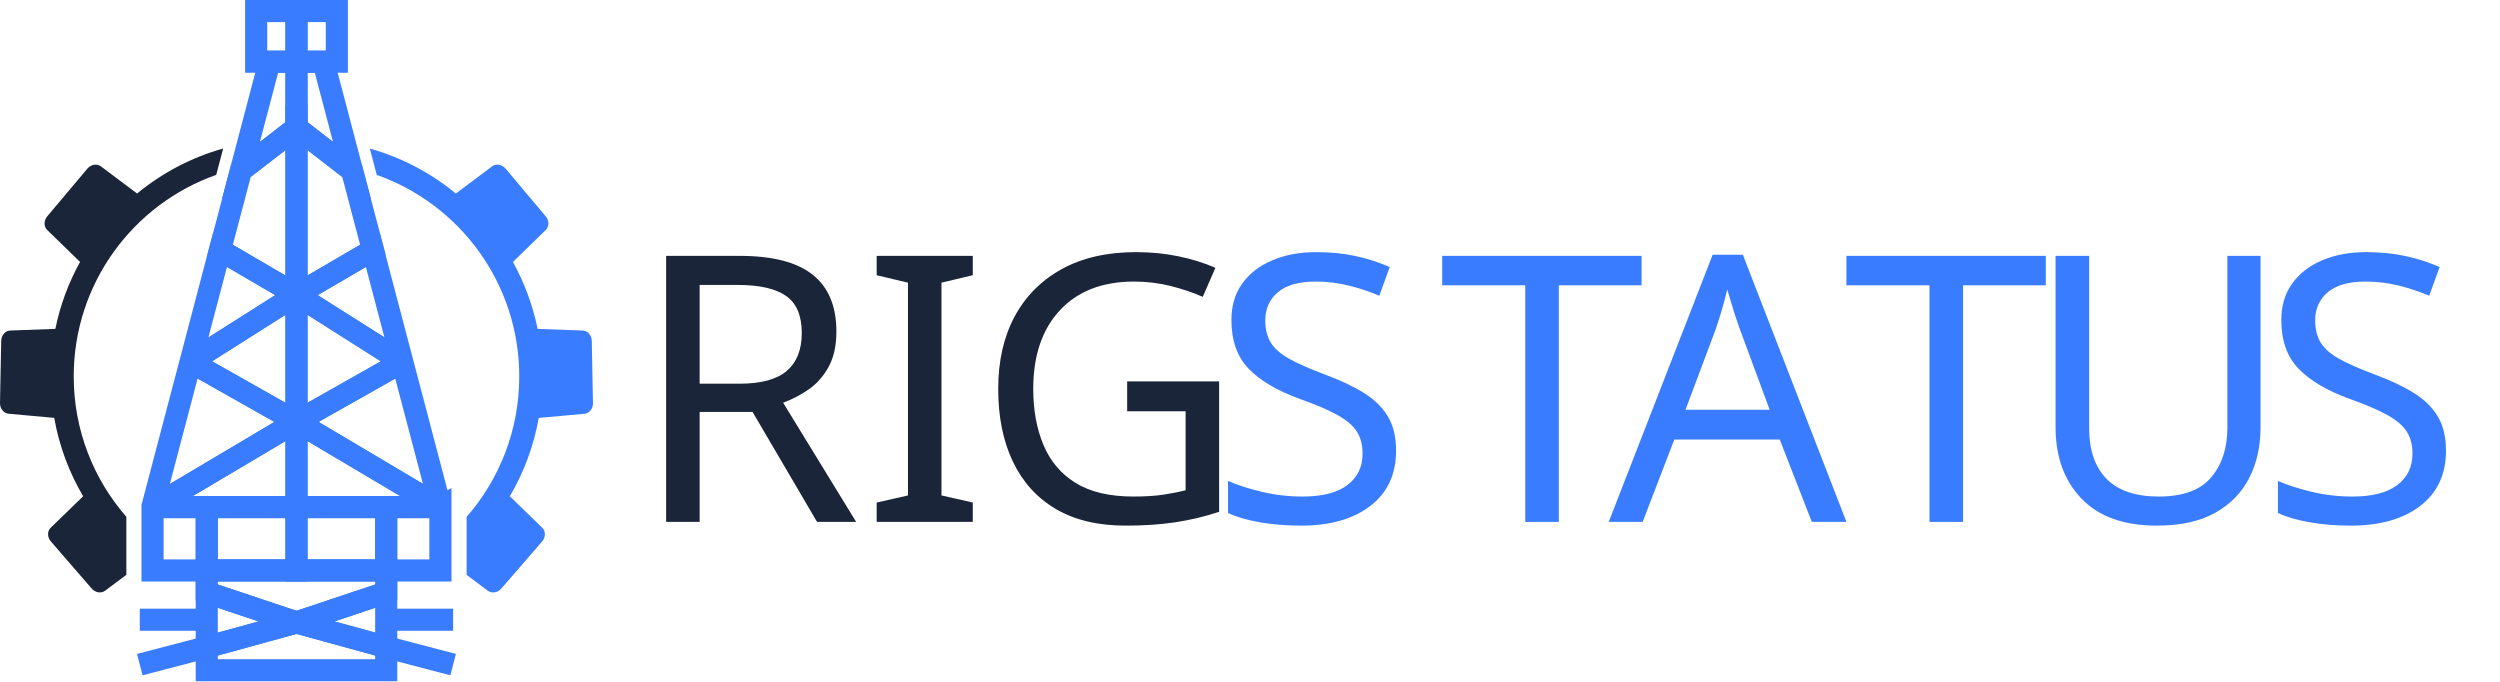
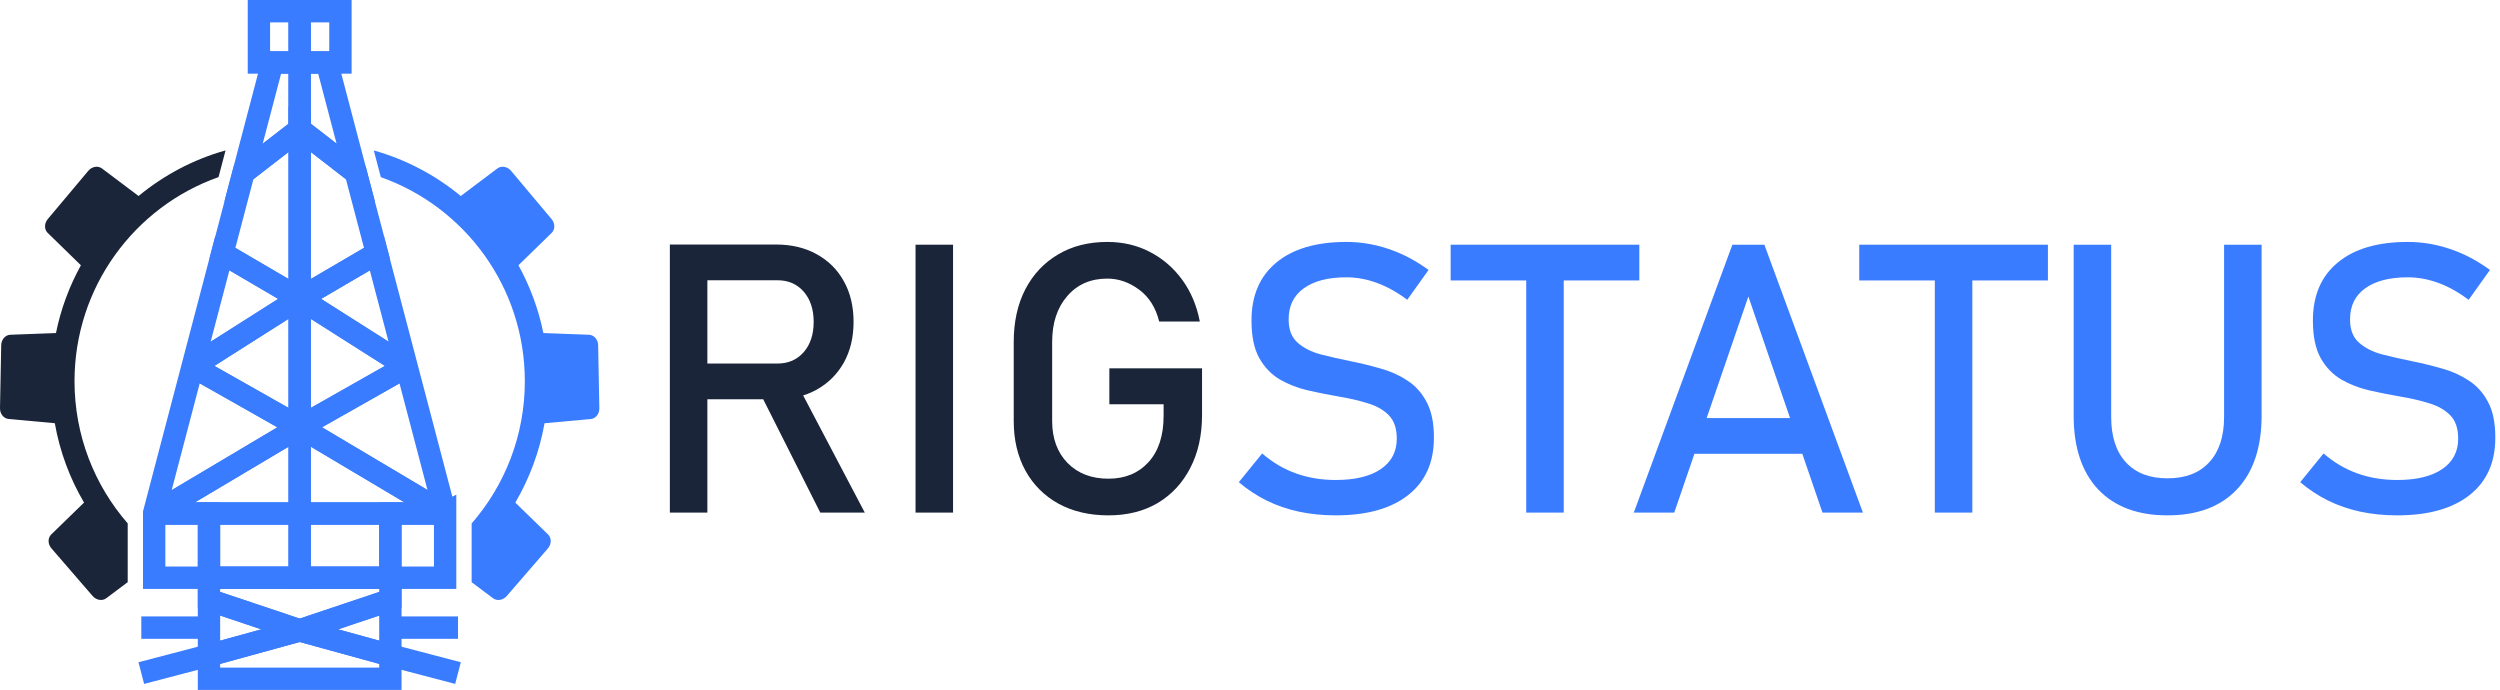
- <svg xmlns="http://www.w3.org/2000/svg" id="_Слой_2" data-name="Слой 2" viewBox="0 0 565.29 154.05">
-   <defs>
-     <style>
-       .cls-1, .cls-2, .cls-3 {
-         fill: #1b2539;
-       }
- 
-       .cls-1, .cls-4 {
-         stroke-width: 0px;
-       }
- 
-       .cls-3, .cls-5 {
-         letter-spacing: -.02em;
-       }
- 
-       .cls-6 {
-         font-family: Bahnschrift;
-         font-size: 84.25px;
-         font-variation-settings: 'wght' 400, 'wdth' 100;
-       }
- 
-       .cls-4, .cls-7, .cls-5, .cls-8 {
-         fill: #3a7cff;
-       }
- 
-       .cls-9 {
-         fill: none;
-         stroke: #3a7cff;
-         stroke-miterlimit: 10;
-         stroke-width: 5px;
-       }
- 
-       .cls-7 {
-         letter-spacing: -.02em;
-       }
-     </style>
-   </defs>
-   <g id="_Слой_1-2" data-name="Слой 1">
-     <path class="cls-1" d="M31,43.76l-8.19-6.15c-.9-.67-2.24-.44-3.06.53l-9.06,10.77c-.81.97-.82,2.31-.03,3.08l7.44,7.24c-2.58,4.66-4.49,9.75-5.58,15.13l-10.21.38c-1.12.04-2.02,1.07-2.04,2.34L0,91.13c-.03,1.26.82,2.31,1.92,2.42l10.34.94c1.12,6.36,3.37,12.34,6.54,17.72l-7.34,7.12c-.8.78-.79,2.15.05,3.11l9.21,10.63c.83.95,2.16,1.17,3.05.5l4.8-3.59v-13.12c-7.41-8.49-11.9-19.6-11.9-31.75,0-21.04,13.45-38.95,32.22-45.57l1.57-5.96c-7.22,2.02-13.81,5.53-19.45,10.17Z" />
-     <path class="cls-4" d="M83.62,33.59l1.57,5.96c18.77,6.63,32.22,24.53,32.22,45.57,0,12.15-4.49,23.26-11.9,31.75v13.12s4.8,3.59,4.8,3.59c.89.66,2.22.45,3.05-.5l9.21-10.63c.83-.96.85-2.32.05-3.11l-7.34-7.12c3.16-5.38,5.41-11.36,6.54-17.72l10.34-.94c1.11-.1,1.95-1.16,1.92-2.42l-.27-14.06c-.02-1.27-.92-2.29-2.04-2.34l-10.21-.38c-1.1-5.38-3-10.47-5.58-15.13l7.44-7.24c.79-.77.79-2.12-.03-3.08l-9.06-10.77c-.82-.97-2.16-1.2-3.06-.53l-8.19,6.15c-5.64-4.64-12.23-8.14-19.45-10.17Z" />
-     <rect class="cls-9" x="67.04" y="114.66" width="20.29" height="14.33" />
-     <line class="cls-9" x1="102.46" y1="140.13" x2="87.32" y2="140.13" />
-     <polygon class="cls-9" points="87.33 133.96 87.33 146.32 67.04 140.75 87.33 133.96" />
-     <line class="cls-9" x1="31.61" y1="140.13" x2="46.75" y2="140.13" />
-     <line class="cls-9" x1="46.75" y1="146.32" x2="31.61" y2="150.28" />
-     <line class="cls-9" x1="102.46" y1="150.28" x2="87.33" y2="146.32" />
-     <path class="cls-9" d="M66.03,95.95l-29.41,17.45c-.6.35-.35,1.26.35,1.26h9.78v14.33h-12.26v-14.5l15.25-57.95,16.33,9.54c.44.26.45.89.02,1.16l-22.05,13.97c-.43.28-.42.91.03,1.16l21.94,12.4c.45.26.46.91.01,1.17Z" />
-     <path class="cls-9" d="M67.04,28.85v85.81h-30.07c-.69,0-.94-.91-.35-1.26l29.41-17.45c.45-.26.44-.91-.01-1.17l-21.94-12.4c-.45-.25-.46-.89-.03-1.16l22.05-13.97c.43-.28.42-.91-.02-1.16l-16.33-9.54,4.74-17.99,12.55-9.71Z" />
-     <polygon class="cls-9" points="67.04 13.95 67.04 28.85 54.48 38.55 60.96 13.95 67.04 13.95" />
-     <rect class="cls-9" x="57.92" y="2.5" width="9.12" height="11.45" />
-     <polygon class="cls-9" points="67.04 140.75 46.75 146.32 46.75 133.96 67.04 140.75" />
-     <polygon class="cls-9" points="87.33 146.32 87.33 151.55 46.75 151.55 46.75 146.32 67.04 140.75 87.33 146.32" />
-     <path class="cls-9" d="M97.11,114.66h-30.07V28.85l12.55,9.71,4.74,17.98-16.33,9.54c-.44.26-.45.89-.02,1.16l22.05,13.97c.43.28.41.91-.03,1.16l-21.93,12.4c-.45.26-.46.91-.01,1.17l29.41,17.45c.6.35.35,1.26-.35,1.26Z" />
-     <polygon class="cls-9" points="79.59 38.56 67.04 28.85 67.04 13.95 73.11 13.95 79.59 38.56" />
-     <rect class="cls-9" x="67.04" y="2.5" width="9.12" height="11.45" />
-     <path class="cls-9" d="M99.58,114.49v14.5h-12.26v-14.33h9.78c.69,0,.94-.91.35-1.26l-29.41-17.45c-.45-.26-.44-.91.01-1.17l21.93-12.4c.45-.25.47-.89.03-1.16l-22.05-13.97c-.43-.28-.42-.91.02-1.16l16.33-9.54,15.25,57.95Z" />
-     <rect class="cls-9" x="46.75" y="114.66" width="20.29" height="14.33" />
-     <polygon class="cls-9" points="87.33 128.98 87.33 133.96 67.04 140.75 46.75 133.96 46.75 128.98 87.33 128.98" />
-     <text class="cls-6" transform="translate(142.45 118.01)">
-       <tspan class="cls-2" x="0" y="0">RI</tspan>
-       <tspan class="cls-3" x="78.12" y="0">G</tspan>
-       <tspan class="cls-8" x="130.93" y="0">S</tspan>
-       <tspan class="cls-7" x="182.81" y="0">T</tspan>
-       <tspan class="cls-5" x="221.31" y="0">A</tspan>
-       <tspan class="cls-8" x="274.21" y="0">T</tspan>
-       <tspan class="cls-5" x="314.77" y="0">U</tspan>
-       <tspan class="cls-8" x="368.33" y="0">S</tspan>
-     </text>
-   </g>
+ <svg xmlns="http://www.w3.org/2000/svg" width="279" height="77" viewBox="0 0 279 77" fill="none">
+   <path d="M15.465 21.873L11.379 18.799C10.93 18.464 10.261 18.579 9.852 19.064L5.333 24.447C4.929 24.932 4.924 25.602 5.318 25.987L9.029 29.605C7.742 31.935 6.789 34.479 6.246 37.168L1.152 37.358C0.594 37.378 0.145 37.893 0.135 38.528L1.80075e-05 45.55C-0.015 46.18 0.409 46.705 0.958 46.76L6.116 47.23C6.675 50.409 7.797 53.398 9.379 56.087L5.717 59.646C5.318 60.036 5.323 60.72 5.742 61.2L10.336 66.513C10.75 66.988 11.414 67.098 11.858 66.763L14.252 64.969V58.411C10.556 54.167 8.316 48.614 8.316 42.541C8.316 32.025 15.026 23.073 24.389 19.764L25.172 16.785C21.571 17.794 18.283 19.549 15.47 21.868L15.465 21.873Z" fill="#1B2539" />
+   <path d="M41.715 16.79L42.498 19.769C51.861 23.082 58.571 32.03 58.571 42.546C58.571 48.619 56.331 54.172 52.635 58.416V64.974L55.029 66.768C55.473 67.098 56.137 66.993 56.551 66.518L61.145 61.205C61.559 60.725 61.569 60.045 61.17 59.651L57.508 56.092C59.085 53.403 60.207 50.414 60.771 47.235L65.929 46.765C66.483 46.715 66.902 46.185 66.887 45.555L66.752 38.528C66.742 37.893 66.293 37.383 65.735 37.358L60.641 37.168C60.093 34.479 59.145 31.935 57.858 29.605L61.569 25.987C61.963 25.602 61.963 24.927 61.554 24.447L57.035 19.064C56.626 18.579 55.957 18.464 55.508 18.799L51.422 21.873C48.609 19.554 45.321 17.804 41.72 16.79H41.715Z" fill="#3A7CFF" />
+   <path fill-rule="evenodd" clip-rule="evenodd" d="M32.196 56.062H44.812V65.724H32.196V56.062ZM34.691 58.561V63.225H42.318V58.561H34.691Z" fill="#3A7CFF" />
+   <path fill-rule="evenodd" clip-rule="evenodd" d="M43.56 68.793H51.113V71.292H43.56V68.793Z" fill="#3A7CFF" />
+   <path fill-rule="evenodd" clip-rule="evenodd" d="M44.813 65.222V74.775L29.162 70.47L44.813 65.222ZM37.725 70.234L42.318 71.497V68.694L37.725 70.234Z" fill="#3A7CFF" />
+   <path fill-rule="evenodd" clip-rule="evenodd" d="M23.322 71.292H15.769V68.793H23.322V71.292Z" fill="#3A7CFF" />
+   <path fill-rule="evenodd" clip-rule="evenodd" d="M15.453 73.907L23.006 71.927L23.637 74.345L16.084 76.325L15.453 73.907Z" fill="#3A7CFF" />
+   <path fill-rule="evenodd" clip-rule="evenodd" d="M43.881 71.927L51.429 73.907L50.797 76.324L43.249 74.345L43.881 71.927Z" fill="#3A7CFF" />
+   <path fill-rule="evenodd" clip-rule="evenodd" d="M24.025 26.352L33.594 31.953C34.608 32.554 34.647 34.027 33.635 34.666C33.634 34.666 33.634 34.667 33.633 34.667L23.921 40.833L33.548 46.285L33.554 46.288C34.05 46.575 34.322 47.083 34.346 47.601L34.957 48.213L21.755 56.062H24.569V65.724H15.959V57.065L24.025 26.352ZM19.159 54.699L30.922 47.706L30.903 47.687L30.929 47.672L22.29 42.779L19.159 54.699ZM23.509 38.135L25.602 30.169L31.041 33.354L23.509 38.135ZM32.306 32.551L32.302 32.553ZM18.453 58.561H22.075V63.224H18.453V58.561Z" fill="#3A7CFF" />
+   <path fill-rule="evenodd" clip-rule="evenodd" d="M34.691 11.873V58.561H18.443C16.843 58.561 16.236 56.437 17.632 55.607L30.953 47.688L21.384 42.269C21.382 42.268 21.381 42.267 21.379 42.266C20.318 41.671 20.308 40.173 21.309 39.54C21.31 39.54 21.311 39.539 21.312 39.538L31.047 33.359L23.371 28.866L26.085 18.545L34.691 11.873ZM32.196 35.587L23.926 40.838L32.196 45.521V35.587ZM32.196 49.854V56.062H21.755L32.196 49.854ZM18.905 57.756L18.907 57.755C18.906 57.755 18.905 57.756 18.905 57.756ZM22.638 41.655L22.642 41.652C22.641 41.653 22.639 41.654 22.638 41.655ZM32.196 31.137L26.266 27.666L28.281 20.002L32.196 16.967V31.137Z" fill="#3A7CFF" />
+   <path fill-rule="evenodd" clip-rule="evenodd" d="M29.449 5.723H34.691V15.034L25.038 22.504L29.449 5.723ZM31.372 8.222L29.318 16.034L32.196 13.806V8.222H31.372Z" fill="#3A7CFF" />
+   <path fill-rule="evenodd" clip-rule="evenodd" d="M27.647 0H34.691V8.222H27.647V0ZM30.141 2.499V5.723H32.196V2.499H30.141Z" fill="#3A7CFF" />
+   <path fill-rule="evenodd" clip-rule="evenodd" d="M22.075 65.222L37.725 70.47L22.075 74.775V65.222ZM24.569 68.694V71.497L29.162 70.234L24.569 68.694Z" fill="#3A7CFF" />
+   <path fill-rule="evenodd" clip-rule="evenodd" d="M33.444 69.056L44.812 72.183V77H22.075V72.183L33.444 69.056ZM24.569 74.089V74.501H42.318V74.089L33.444 71.648L24.569 74.089Z" fill="#3A7CFF" />
+   <path fill-rule="evenodd" clip-rule="evenodd" d="M32.196 11.873L40.802 18.545L43.516 28.861L35.84 33.354L45.586 39.54L45.593 39.545C46.584 40.191 46.552 41.667 45.513 42.258L45.511 42.259L35.939 47.682L49.252 55.597C49.254 55.598 49.255 55.599 49.257 55.6C50.466 56.312 50.181 57.946 49.099 58.423L48.961 58.561H32.196V11.873ZM34.691 45.519L42.962 40.833L34.691 35.582V45.519ZM34.691 31.132V16.967L38.606 20.003L40.621 27.661L34.691 31.132ZM34.691 49.846L45.145 56.062H34.691V49.846Z" fill="#3A7CFF" />
+   <path fill-rule="evenodd" clip-rule="evenodd" d="M32.196 5.723H37.433L41.845 22.514L32.196 15.033V5.723ZM34.691 8.222V13.807L37.563 16.034L35.51 8.222H34.691Z" fill="#3A7CFF" />
+   <path fill-rule="evenodd" clip-rule="evenodd" d="M32.196 0H39.24V8.222H32.196V0ZM34.691 2.499V5.723H36.746V2.499H34.691Z" fill="#3A7CFF" />
+   <path fill-rule="evenodd" clip-rule="evenodd" d="M42.847 26.357L50.482 55.426L50.924 55.204V65.723H42.313V56.062H45.127L33.31 49.036C32.232 48.404 32.302 46.883 33.324 46.292L33.328 46.289L42.952 40.837L33.228 34.665L33.222 34.661C32.263 34.035 32.227 32.564 33.288 31.952L42.847 26.357ZM44.583 42.785L35.929 47.687L47.71 54.691L44.583 42.785ZM48.429 58.561H44.808V63.224H48.429V58.561ZM43.363 38.14L35.831 33.358L41.27 30.174L43.363 38.14Z" fill="#3A7CFF" />
+   <path fill-rule="evenodd" clip-rule="evenodd" d="M22.075 56.062H34.691V65.724H22.075V56.062ZM24.569 58.561V63.225H32.196V58.561H24.569Z" fill="#3A7CFF" />
+   <path fill-rule="evenodd" clip-rule="evenodd" d="M22.075 63.219H44.812V67.858L33.444 71.67L22.075 67.858V63.219ZM24.569 65.718V66.058L33.444 69.034L42.318 66.058V65.718H24.569Z" fill="#3A7CFF" />
+   <path d="M267.519 57.514C266.068 57.514 264.7 57.377 263.414 57.103C262.142 56.829 260.945 56.418 259.823 55.869C258.715 55.321 257.675 54.636 256.704 53.813L259.31 50.605C260.445 51.592 261.697 52.333 263.065 52.826C264.434 53.32 265.918 53.566 267.519 53.566C269.68 53.566 271.356 53.162 272.547 52.353C273.737 51.544 274.332 50.413 274.332 48.96V48.94C274.332 47.802 274.031 46.932 273.429 46.328C272.827 45.725 272.033 45.28 271.048 44.992C270.077 44.69 269.01 44.444 267.847 44.252C266.725 44.06 265.59 43.834 264.44 43.573C263.305 43.313 262.258 42.908 261.301 42.36C260.343 41.798 259.57 40.996 258.982 39.954C258.407 38.912 258.12 37.521 258.12 35.78V35.76C258.12 32.977 259.043 30.825 260.89 29.303C262.737 27.768 265.343 27 268.709 27C270.31 27 271.876 27.261 273.408 27.781C274.941 28.289 276.432 29.07 277.882 30.125L275.502 33.456C274.366 32.607 273.231 31.976 272.095 31.565C270.973 31.154 269.844 30.948 268.709 30.948C266.67 30.948 265.083 31.359 263.948 32.182C262.826 32.99 262.265 34.142 262.265 35.636V35.657C262.265 36.781 262.593 37.638 263.25 38.227C263.907 38.816 264.762 39.255 265.815 39.543C266.882 39.817 268.025 40.078 269.243 40.324C270.337 40.544 271.432 40.811 272.526 41.126C273.621 41.428 274.612 41.873 275.502 42.463C276.405 43.038 277.123 43.834 277.656 44.848C278.204 45.862 278.477 47.185 278.477 48.816V48.858C278.477 51.613 277.52 53.745 275.604 55.252C273.689 56.76 270.994 57.514 267.519 57.514Z" fill="#3A7CFF" />
+   <path d="M241.887 57.514C238.562 57.514 235.983 56.548 234.15 54.615C232.33 52.669 231.421 49.927 231.421 46.39V27.309H235.607V46.534C235.607 48.714 236.154 50.4 237.249 51.593C238.343 52.785 239.889 53.381 241.887 53.381C243.898 53.381 245.451 52.785 246.545 51.593C247.653 50.4 248.208 48.714 248.208 46.534V27.309H252.394V46.39C252.394 49.927 251.477 52.669 249.644 54.615C247.811 56.548 245.225 57.514 241.887 57.514Z" fill="#3A7CFF" />
+   <path d="M215.927 57.206V29.756H220.113V57.206H215.927ZM207.492 31.298V27.309H228.548V31.298H207.492Z" fill="#3A7CFF" />
+   <path d="M182.332 57.206L193.332 27.309H196.903L207.902 57.206H203.388L195.117 33.087L186.847 57.206H182.332ZM187.401 50.647V46.658H203.1V50.647H187.401Z" fill="#3A7CFF" />
+   <path d="M170.327 57.206V29.756H174.513V57.206H170.327ZM161.892 31.298V27.309H182.948V31.298H161.892Z" fill="#3A7CFF" />
+   <path d="M149.066 57.514C147.616 57.514 146.248 57.377 144.962 57.103C143.689 56.829 142.492 56.418 141.37 55.869C140.262 55.321 139.222 54.636 138.251 53.813L140.857 50.605C141.993 51.592 143.245 52.333 144.613 52.826C145.981 53.32 147.465 53.566 149.066 53.566C151.228 53.566 152.904 53.162 154.094 52.353C155.284 51.544 155.879 50.413 155.879 48.96V48.94C155.879 47.802 155.578 46.932 154.976 46.328C154.374 45.725 153.581 45.28 152.596 44.992C151.625 44.69 150.557 44.444 149.394 44.252C148.273 44.06 147.137 43.834 145.988 43.573C144.852 43.313 143.806 42.908 142.848 42.36C141.89 41.798 141.117 40.996 140.529 39.954C139.954 38.912 139.667 37.521 139.667 35.78V35.76C139.667 32.977 140.591 30.825 142.438 29.303C144.285 27.768 146.891 27 150.256 27C151.857 27 153.424 27.261 154.956 27.781C156.488 28.289 157.979 29.07 159.43 30.125L157.049 33.456C155.914 32.607 154.778 31.976 153.643 31.565C152.521 31.154 151.392 30.948 150.256 30.948C148.218 30.948 146.631 31.359 145.495 32.182C144.373 32.99 143.813 34.142 143.813 35.636V35.657C143.813 36.781 144.141 37.638 144.798 38.227C145.454 38.816 146.309 39.255 147.363 39.543C148.43 39.817 149.572 40.078 150.79 40.324C151.884 40.544 152.979 40.811 154.073 41.126C155.168 41.428 156.16 41.873 157.049 42.463C157.952 43.038 158.67 43.834 159.204 44.848C159.751 45.862 160.025 47.185 160.025 48.816V48.858C160.025 51.613 159.067 53.745 157.152 55.252C155.236 56.76 152.541 57.514 149.066 57.514Z" fill="#3A7CFF" />
+   <path d="M123.804 41.106H134.147V46.328C134.147 48.577 133.709 50.544 132.833 52.23C131.971 53.902 130.761 55.204 129.201 56.137C127.641 57.055 125.808 57.514 123.701 57.514C121.581 57.514 119.727 57.083 118.14 56.219C116.553 55.342 115.321 54.115 114.446 52.538C113.57 50.948 113.132 49.097 113.132 46.986V38.165C113.132 35.917 113.563 33.957 114.425 32.285C115.301 30.612 116.518 29.317 118.078 28.398C119.638 27.466 121.471 27 123.578 27C125.315 27 126.896 27.37 128.319 28.11C129.755 28.851 130.959 29.886 131.93 31.215C132.902 32.545 133.558 34.101 133.9 35.883H129.365C128.982 34.334 128.236 33.148 127.128 32.326C126.02 31.503 124.837 31.092 123.578 31.092C121.717 31.092 120.226 31.743 119.104 33.045C117.982 34.334 117.421 36.041 117.421 38.165V46.986C117.421 48.933 117.996 50.496 119.145 51.675C120.294 52.84 121.813 53.422 123.701 53.422C125.562 53.422 127.053 52.806 128.175 51.572C129.297 50.338 129.858 48.618 129.858 46.411V45.115H123.804V41.106Z" fill="#1B2539" />
+   <path d="M106.36 27.309V57.206H102.174V27.309H106.36Z" fill="#1B2539" />
+   <path d="M76.583 44.56V40.571H86.762C87.979 40.571 88.957 40.146 89.696 39.296C90.435 38.447 90.805 37.322 90.805 35.924C90.805 34.526 90.435 33.402 89.696 32.552C88.957 31.702 87.979 31.277 86.762 31.277H76.583V27.288H86.597C88.335 27.288 89.854 27.651 91.153 28.378C92.453 29.091 93.459 30.091 94.17 31.38C94.895 32.669 95.258 34.183 95.258 35.924C95.258 37.651 94.895 39.166 94.17 40.468C93.445 41.757 92.433 42.764 91.133 43.491C89.847 44.204 88.335 44.56 86.597 44.56H76.583ZM74.756 57.206V27.288H78.943V57.206H74.756ZM91.543 57.206L84.71 43.635L88.875 42.689L96.51 57.206H91.543Z" fill="#1B2539" />
</svg>
